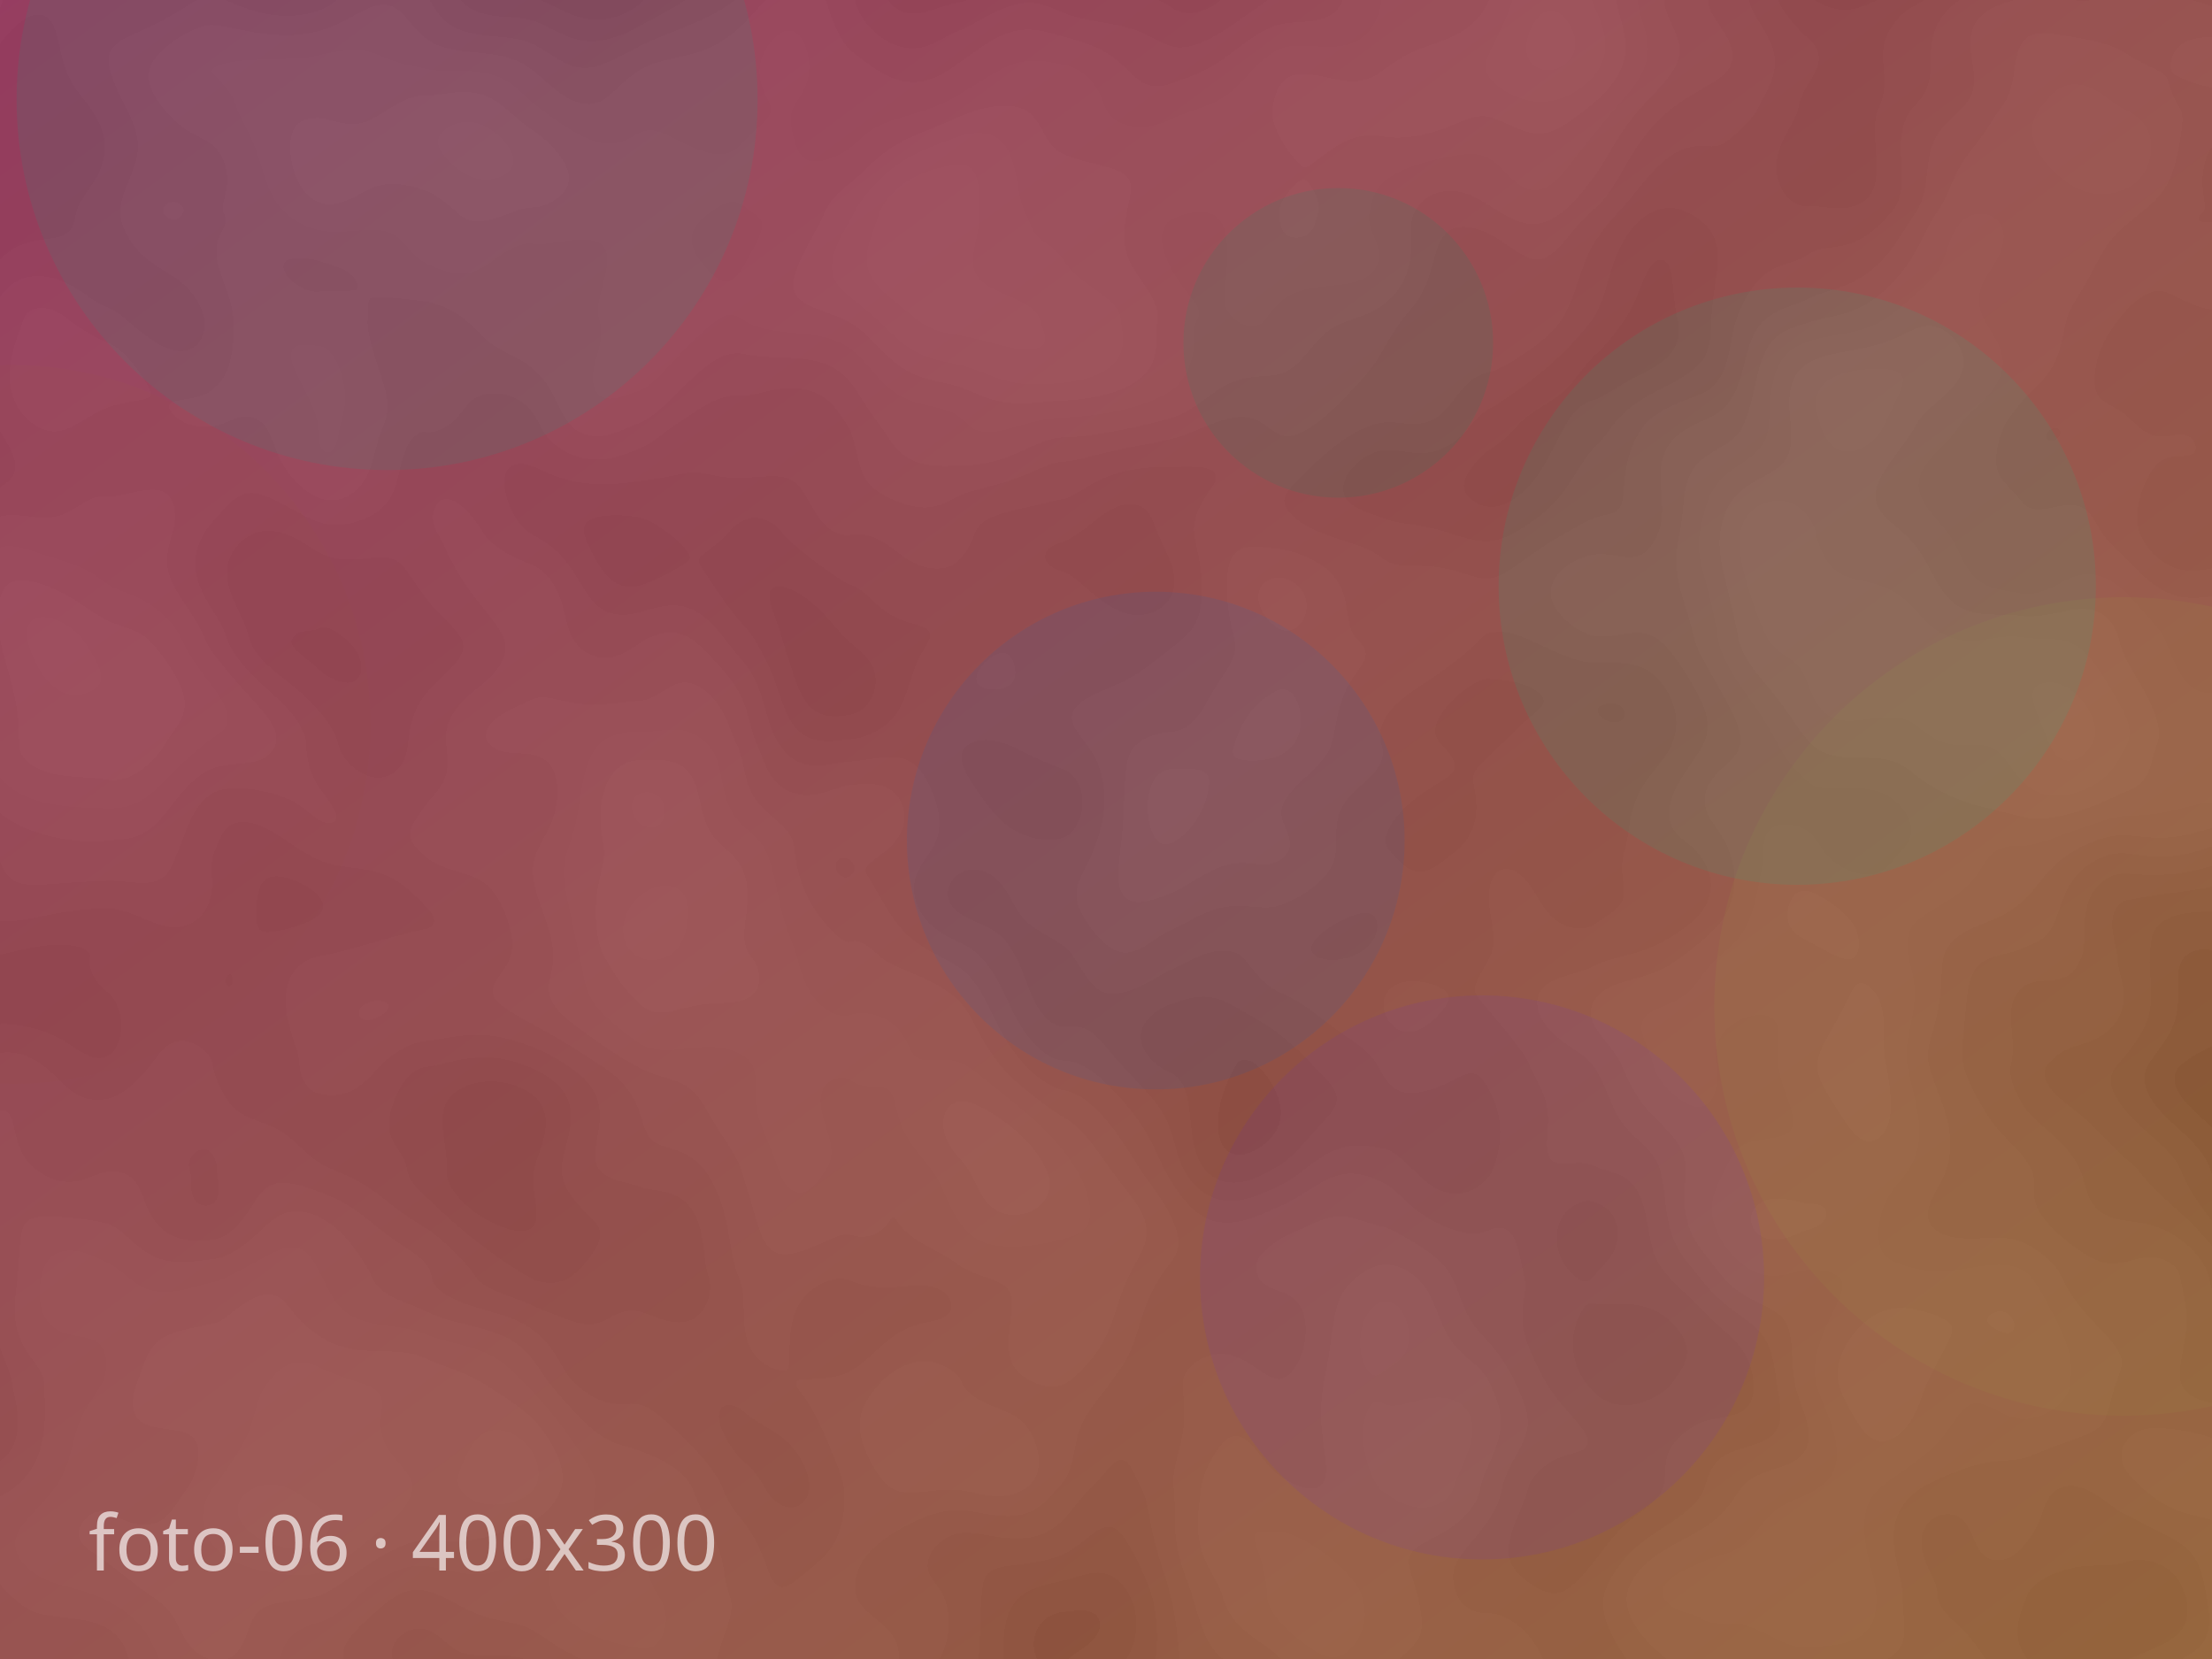
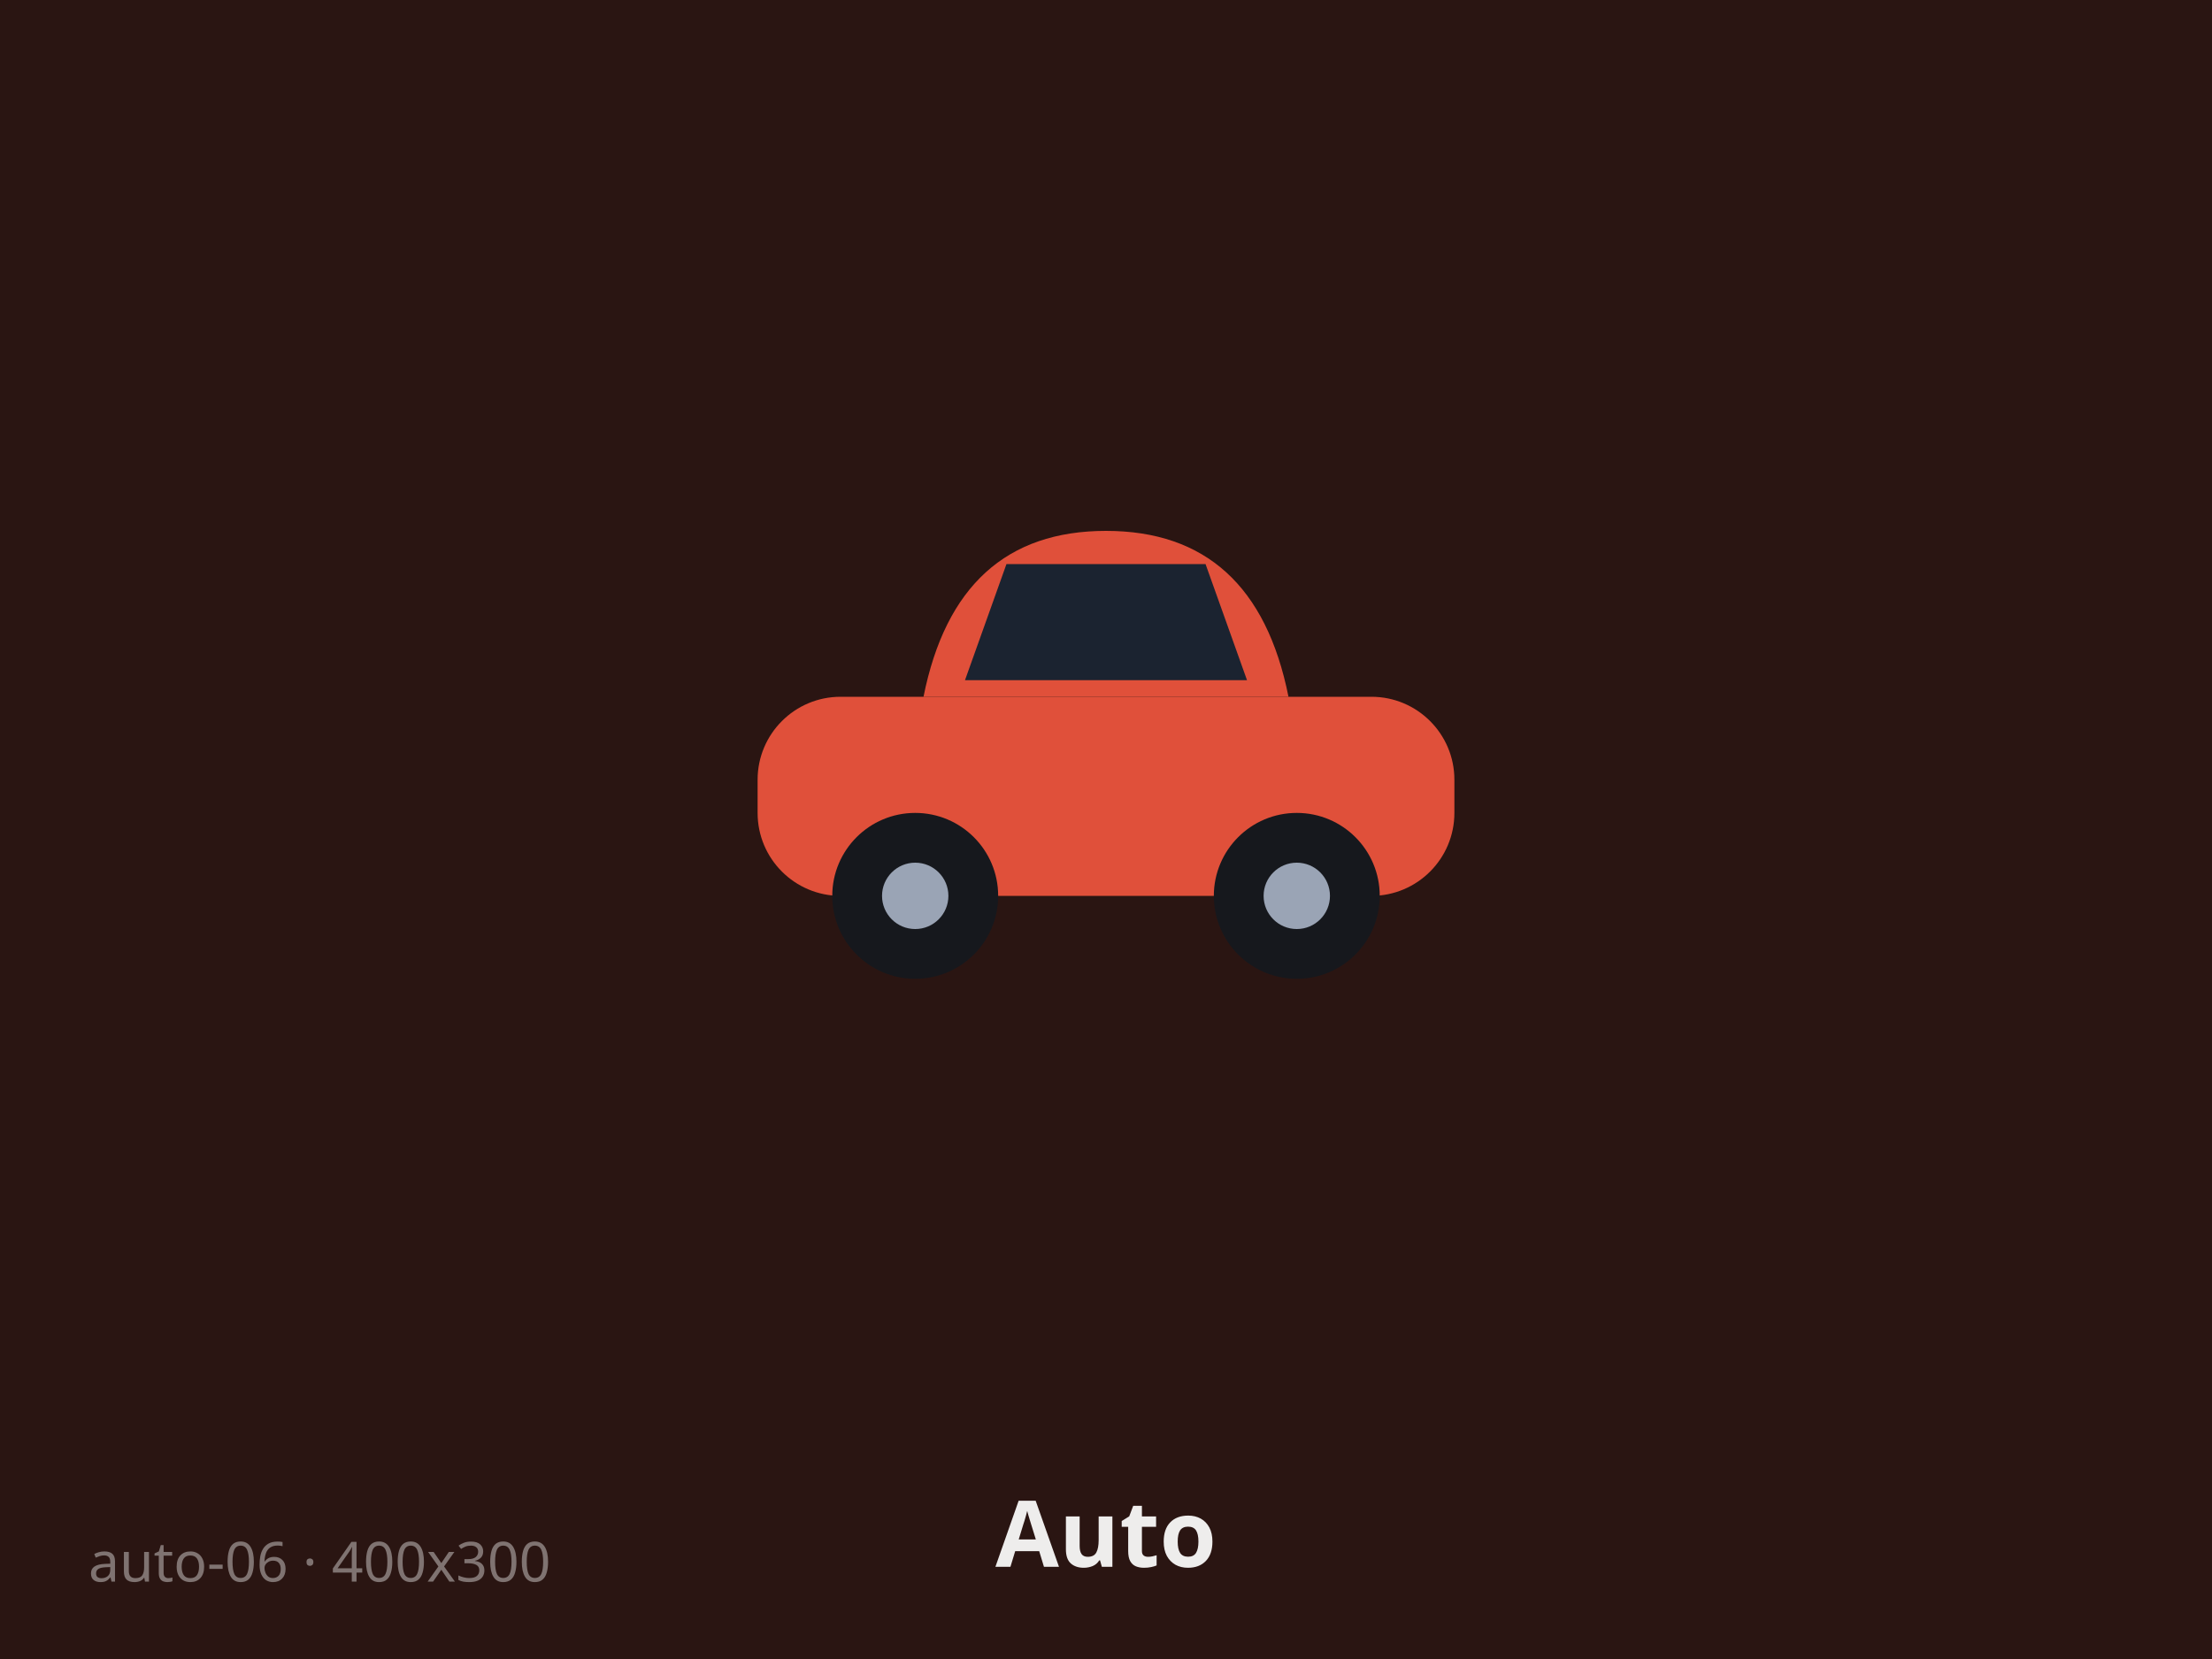
<svg xmlns="http://www.w3.org/2000/svg" width="400" height="300" viewBox="0 0 400 300">
-   <defs>
-     <linearGradient id="g5" x1="0" y1="0" x2="1" y2="1">
-       <stop offset="0%" stop-color="#ff4d94" />
-       <stop offset="100%" stop-color="#ff9f4d" />
-     </linearGradient>
-     <filter id="noise5" x="-20%" y="-20%" width="140%" height="140%">
-       <feTurbulence type="fractalNoise" baseFrequency="0.013" numOctaves="3" seed="87" result="noise" />
-       <feColorMatrix in="noise" type="matrix" values="0 0 0 0 1  0 0 0 0 1  0 0 0 0 1  0 0 0 0.06 0" />
-       <feComposite operator="over" in2="SourceGraphic" />
-     </filter>
-   </defs>
-   <rect width="400" height="300" fill="url(#g5)" />
-   <circle cx="70" cy="18" r="67" fill="#4dd2c0" opacity="0.18" />
-   <circle cx="268" cy="231" r="51" fill="#c04dff" opacity="0.18" />
-   <circle cx="384" cy="182" r="74" fill="#ffcf4d" opacity="0.18" />
-   <circle cx="325" cy="106" r="54" fill="#4dffb8" opacity="0.18" />
-   <circle cx="209" cy="152" r="45" fill="#5b8cff" opacity="0.18" />
-   <circle cx="2" cy="131" r="65" fill="#ff6b6b" opacity="0.18" />
-   <circle cx="242" cy="62" r="28" fill="#35c98f" opacity="0.18" />
-   <rect width="400" height="300" filter="url(#noise5)" opacity="0.5" />
-   <text x="16" y="284" font-family="sans-serif" font-size="14" fill="rgba(255,255,255,0.65)">foto-06 · 400x300</text>
+   <rect width="400" height="300" fill="#2a1512" />
+   <g transform="translate(200, 126) scale(1.500)">
+     <rect x="-42" y="0" width="84" height="24" rx="10" fill="#e0503a" />
+     <path d="M -22 0 Q -18 -20 0 -20 Q 18 -20 22 0 Z" fill="#e0503a" />
+     <polygon points="-17,-2 17,-2 12,-16 -12,-16" fill="#1b2330" />
+     <circle cx="-23" cy="24" r="10" fill="#16181d" />
+     <circle cx="23" cy="24" r="10" fill="#16181d" />
+     <circle cx="-23" cy="24" r="4" fill="#9aa4b5" />
+     <circle cx="23" cy="24" r="4" fill="#9aa4b5" />
+   </g>
+   <text x="200" y="283.333" font-family="sans-serif" font-size="16.667" font-weight="700" fill="rgba(255,255,255,0.92)" text-anchor="middle">Auto</text>
+   <text x="16" y="286" font-family="sans-serif" font-size="10" fill="rgba(255,255,255,0.4)">auto-06 · 400x300</text>
</svg>
